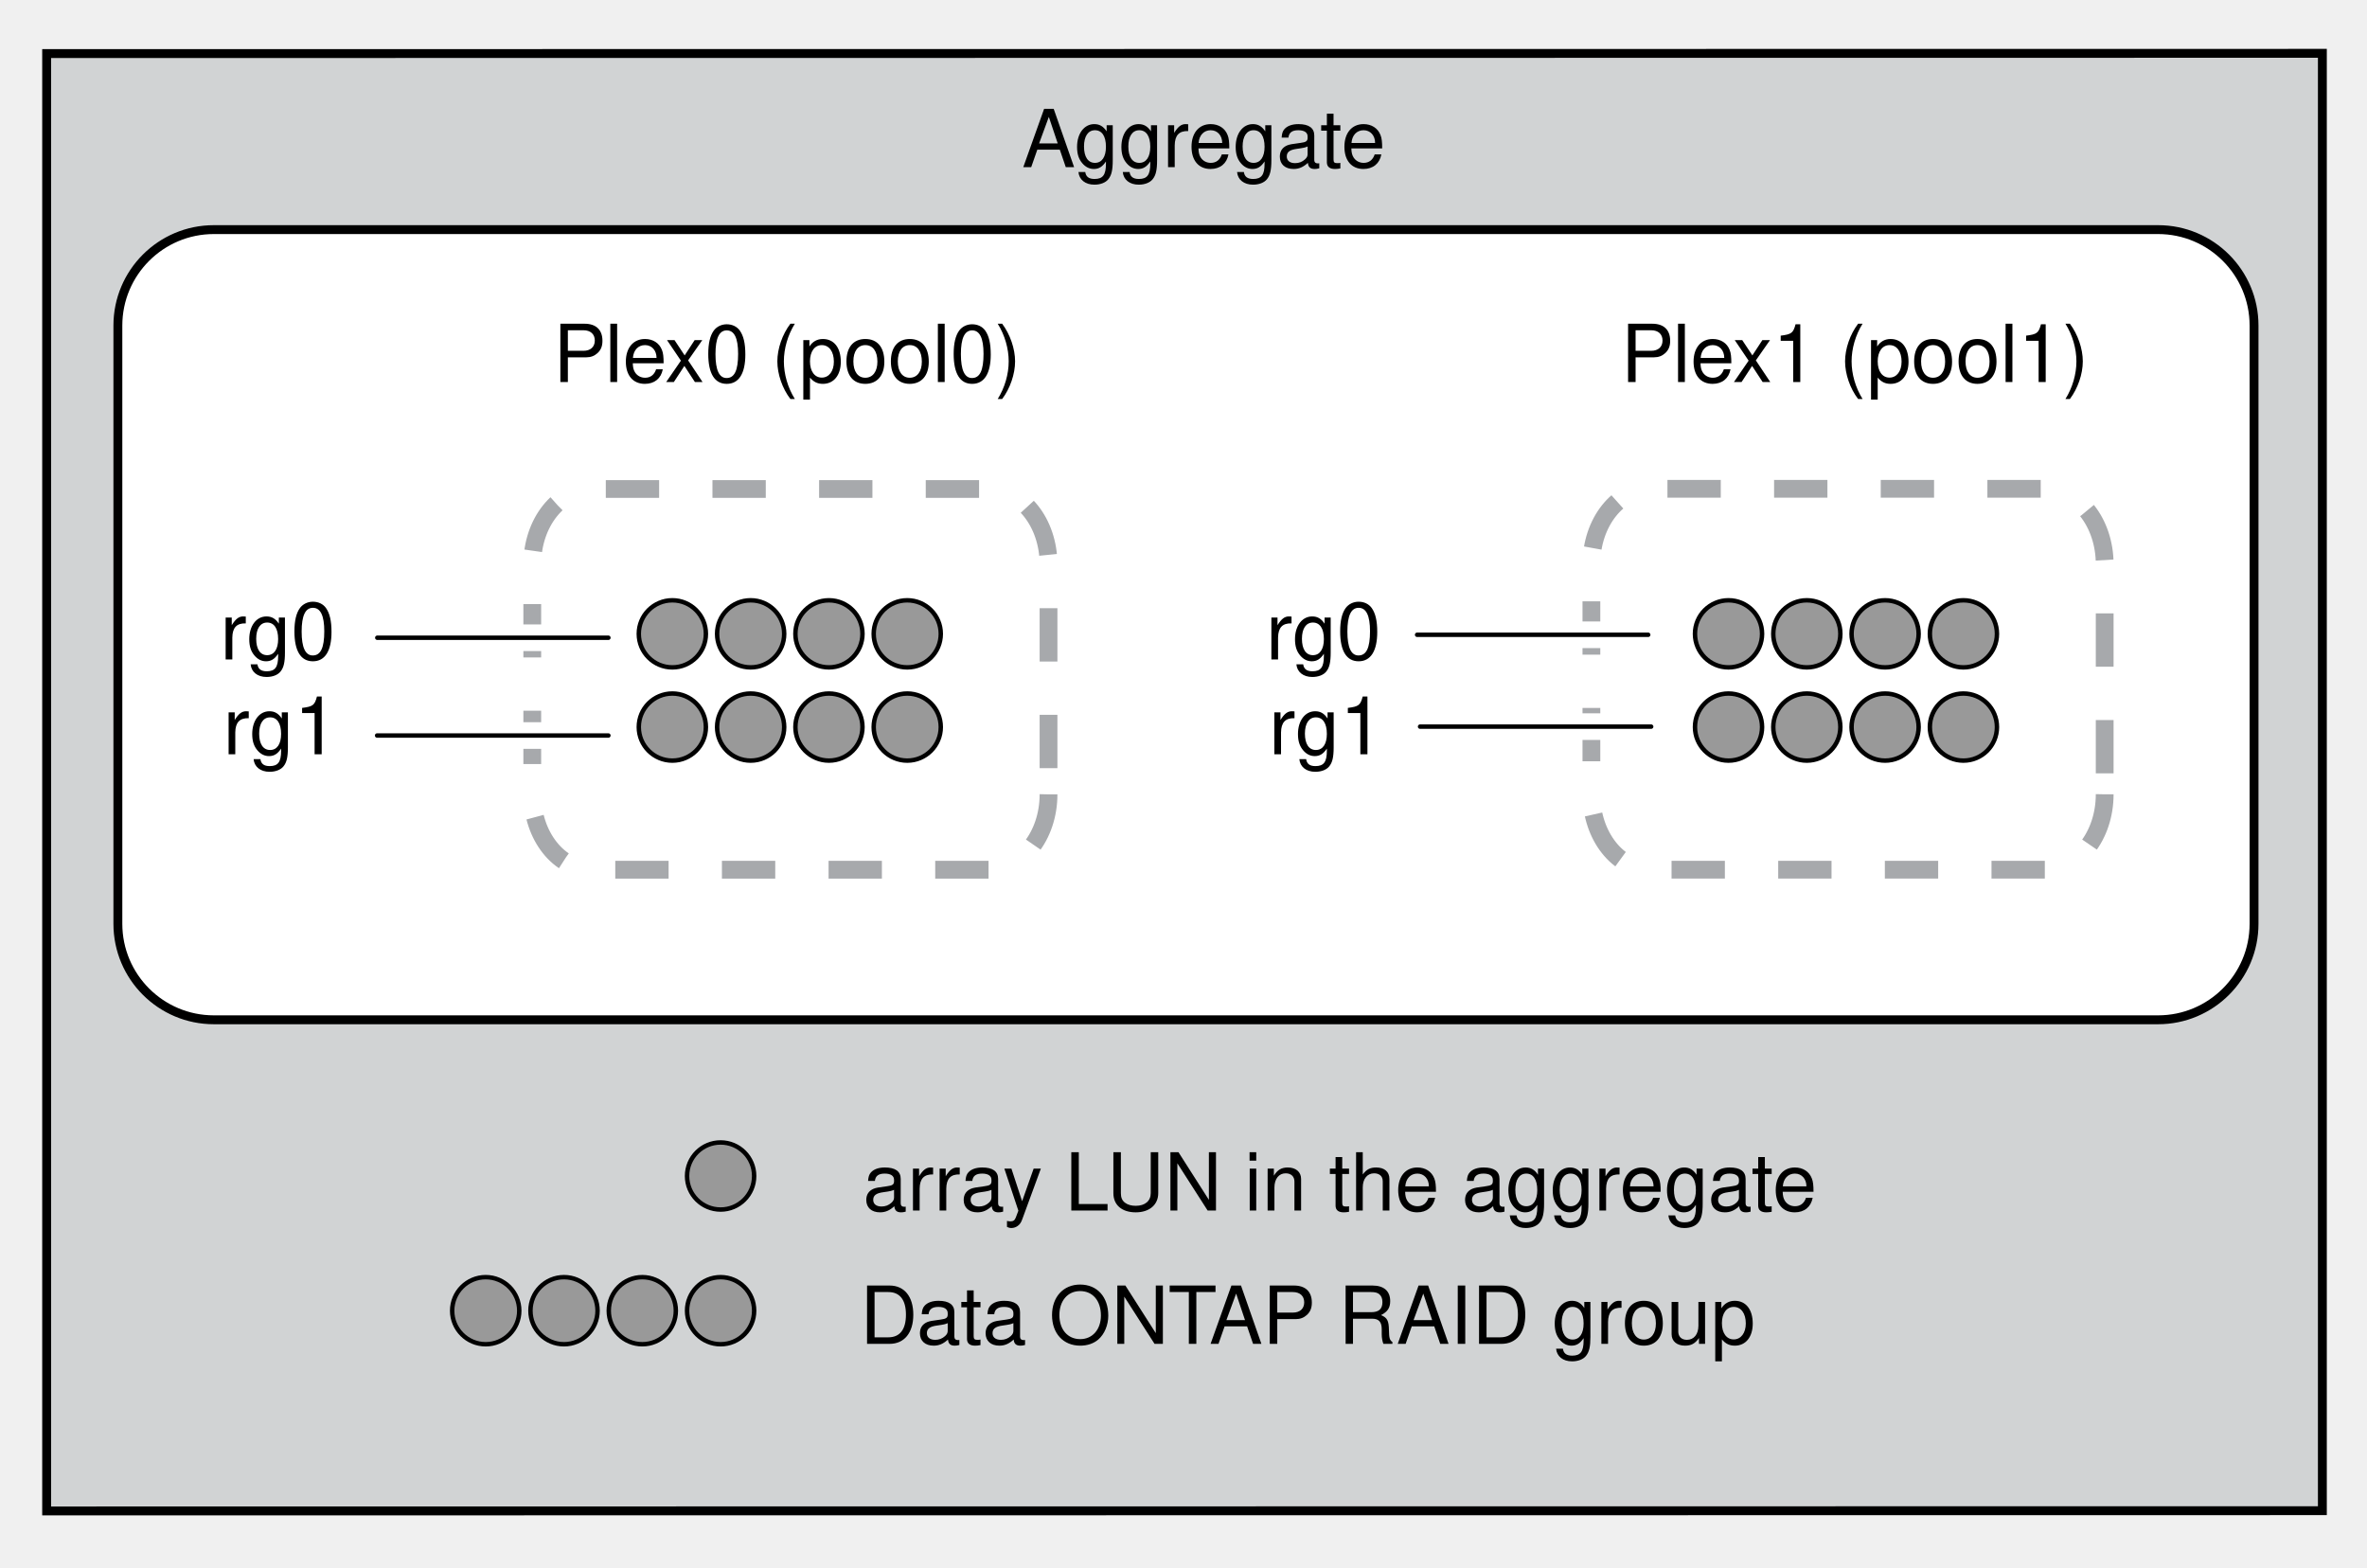
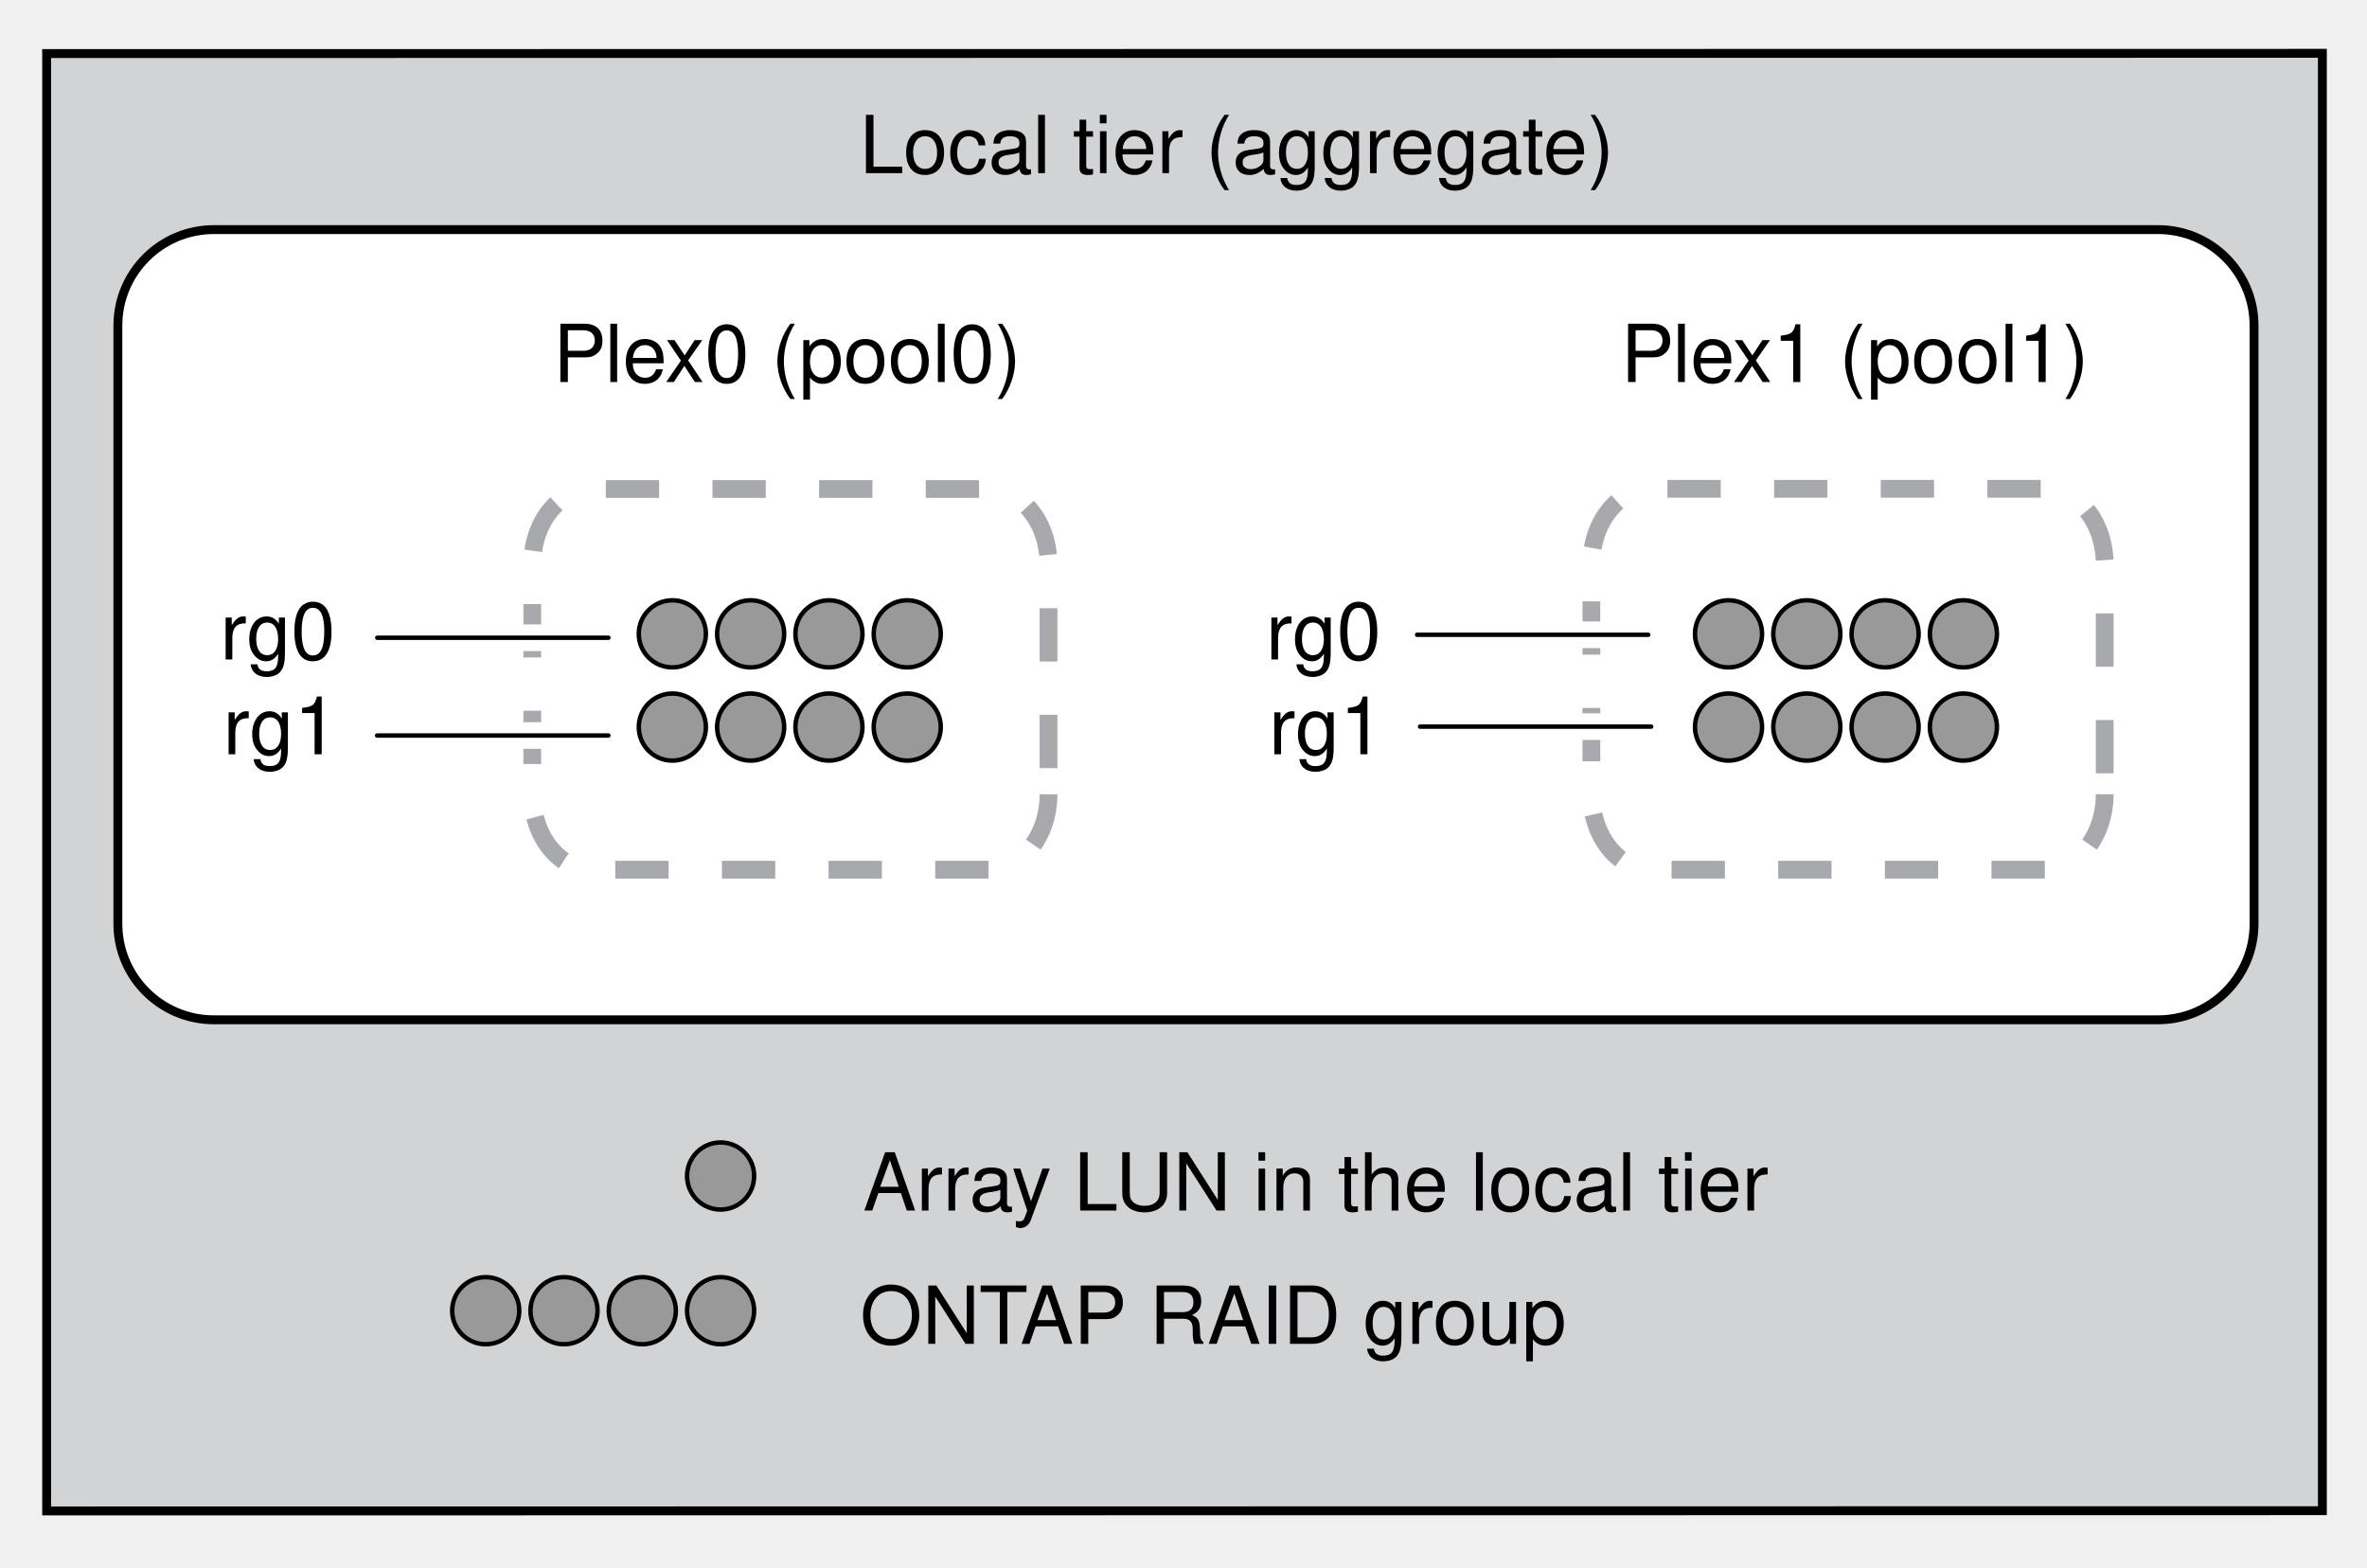
<svg xmlns="http://www.w3.org/2000/svg" version="1.1" id="Layer_1" x="0px" y="0px" width="266.334px" height="176.334px" viewBox="0 0 266.334 176.334" enable-background="new 0 0 266.334 176.334" xml:space="preserve" preserveAspectRatio="xMidYMid meet" zoomAndPan="magnify" contentScriptType="application/ecmascript" contentStyleType="text/css">
-   <polygon fill="#D1D3D4" stroke="#000000" points="261.312,169.971 5.249,169.999 5.249,6.028 261.312,6 " />
-   <path fill="#FFFFFF" stroke="#000000" d="M253.624,103.938c0,5.965-4.835,10.801-10.8,10.801H24.062  c-5.964,0-10.799-4.836-10.799-10.801V36.633c0-5.964,4.835-10.799,10.799-10.799h218.762c5.965,0,10.8,4.835,10.8,10.799V103.938z" />
-   <path fill="none" stroke="#A7A9AC" stroke-width="2" stroke-dasharray="6" d="M117.98,89.375c0,4.682-3.017,8.478-6.739,8.478  H66.629c-3.722,0-6.739-3.796-6.739-8.478V63.494c0-4.681,3.018-8.476,6.739-8.476h44.612c3.722,0,6.739,3.795,6.739,8.476V89.375z" />
-   <text transform="matrix(1 0 0 1 114.9834 18.8086)" font-family="'Helvetica'" font-size="9">Aggregate</text>
-   <text transform="matrix(1 0 0 1 62.2402 42.9854)" font-family="'Helvetica'" font-size="9">Plex0 (pool0)</text>
-   <text transform="matrix(1 0 0 1 182.3799 42.9854)" font-family="'Helvetica'" font-size="9">Plex1 (pool1)</text>
-   <circle fill="#999999" stroke="#000000" stroke-width="0.5" cx="75.652" cy="71.315" r="3.775" />
-   <circle fill="#999999" stroke="#000000" stroke-width="0.5" cx="84.462" cy="71.315" r="3.775" />
-   <circle fill="#999999" stroke="#000000" stroke-width="0.5" cx="93.272" cy="71.315" r="3.774" />
-   <circle fill="#999999" stroke="#000000" stroke-width="0.5" cx="102.082" cy="71.315" r="3.775" />
-   <circle fill="#999999" stroke="#000000" stroke-width="0.5" cx="81.082" cy="132.315" r="3.775" />
-   <circle fill="#999999" stroke="#000000" stroke-width="0.5" cx="75.652" cy="81.804" r="3.775" />
-   <circle fill="#999999" stroke="#000000" stroke-width="0.5" cx="84.462" cy="81.804" r="3.775" />
-   <circle fill="#999999" stroke="#000000" stroke-width="0.5" cx="93.272" cy="81.804" r="3.774" />
-   <circle fill="#999999" stroke="#000000" stroke-width="0.5" cx="102.082" cy="81.804" r="3.775" />
-   <circle fill="#999999" stroke="#000000" stroke-width="0.5" cx="54.652" cy="147.47" r="3.775" />
-   <circle fill="#999999" stroke="#000000" stroke-width="0.5" cx="63.462" cy="147.47" r="3.775" />
-   <circle fill="#999999" stroke="#000000" stroke-width="0.5" cx="72.272" cy="147.47" r="3.774" />
-   <circle fill="#999999" stroke="#000000" stroke-width="0.5" cx="81.082" cy="147.47" r="3.775" />
-   <g>
-     <line fill="none" stroke="#FFFFFF" stroke-width="3" stroke-linecap="round" stroke-linejoin="round" x1="42.453" y1="71.754" x2="68.455" y2="71.754" />
-     <line fill="none" stroke="#000000" stroke-width="0.5" stroke-linecap="round" stroke-linejoin="round" x1="42.453" y1="71.754" x2="68.455" y2="71.754" />
+   <defs id="defs29119" />
+   <polygon fill="#D1D3D4" stroke="#000000" points="261.312,169.971 5.249,169.999 5.249,6.028 261.312,6 " id="polygon29012" />
+   <path fill="#FFFFFF" stroke="#000000" d="M253.624,103.938c0,5.965-4.835,10.801-10.8,10.801H24.062  c-5.964,0-10.799-4.836-10.799-10.801V36.633c0-5.964,4.835-10.799,10.799-10.799h218.762c5.965,0,10.8,4.835,10.8,10.799V103.938z" id="path29014" />
+   <path fill="none" stroke="#A7A9AC" stroke-width="2" stroke-dasharray="6" d="M117.98,89.375c0,4.682-3.017,8.478-6.739,8.478  H66.629c-3.722,0-6.739-3.796-6.739-8.478V63.494c0-4.681,3.018-8.476,6.739-8.476h44.612c3.722,0,6.739,3.795,6.739,8.476V89.375z" id="path29016" />
+   <text font-family="Helvetica" font-size="9px" id="text29018" x="96.719" y="19.485">Local tier (aggregate)</text>
+   <text transform="matrix(1 0 0 1 62.2402 42.9854)" font-family="'Helvetica'" font-size="9" id="text29020">Plex0 (pool0)</text>
+   <text transform="matrix(1 0 0 1 182.3799 42.9854)" font-family="'Helvetica'" font-size="9" id="text29022">Plex1 (pool1)</text>
+   <circle fill="#999999" stroke="#000000" stroke-width="0.5" cx="75.652" cy="71.315" r="3.775" id="circle29024" />
+   <circle fill="#999999" stroke="#000000" stroke-width="0.5" cx="84.462" cy="71.315" r="3.775" id="circle29026" />
+   <circle fill="#999999" stroke="#000000" stroke-width="0.5" cx="93.272" cy="71.315" r="3.774" id="circle29028" />
+   <circle fill="#999999" stroke="#000000" stroke-width="0.5" cx="102.082" cy="71.315" r="3.775" id="circle29030" />
+   <circle fill="#999999" stroke="#000000" stroke-width="0.5" cx="81.082" cy="132.315" r="3.775" id="circle29032" />
+   <circle fill="#999999" stroke="#000000" stroke-width="0.5" cx="75.652" cy="81.804" r="3.775" id="circle29034" />
+   <circle fill="#999999" stroke="#000000" stroke-width="0.5" cx="84.462" cy="81.804" r="3.775" id="circle29036" />
+   <circle fill="#999999" stroke="#000000" stroke-width="0.5" cx="93.272" cy="81.804" r="3.774" id="circle29038" />
+   <circle fill="#999999" stroke="#000000" stroke-width="0.5" cx="102.082" cy="81.804" r="3.775" id="circle29040" />
+   <circle fill="#999999" stroke="#000000" stroke-width="0.5" cx="54.652" cy="147.47" r="3.775" id="circle29042" />
+   <circle fill="#999999" stroke="#000000" stroke-width="0.5" cx="63.462" cy="147.47" r="3.775" id="circle29044" />
+   <circle fill="#999999" stroke="#000000" stroke-width="0.5" cx="72.272" cy="147.47" r="3.774" id="circle29046" />
+   <circle fill="#999999" stroke="#000000" stroke-width="0.5" cx="81.082" cy="147.47" r="3.775" id="circle29048" />
+   <g id="g29054">
+     <line fill="none" stroke="#FFFFFF" stroke-width="3" stroke-linecap="round" stroke-linejoin="round" x1="42.453" y1="71.754" x2="68.455" y2="71.754" id="line29050" />
+     <line fill="none" stroke="#000000" stroke-width="0.5" stroke-linecap="round" stroke-linejoin="round" x1="42.453" y1="71.754" x2="68.455" y2="71.754" id="line29052" />
  </g>
-   <g>
-     <line fill="none" stroke="#FFFFFF" stroke-width="3" stroke-linecap="round" stroke-linejoin="round" x1="42.432" y1="82.754" x2="68.455" y2="82.754" />
-     <line fill="none" stroke="#000000" stroke-width="0.5" stroke-linecap="round" stroke-linejoin="round" x1="42.432" y1="82.754" x2="68.455" y2="82.754" />
+   <g id="g29060">
+     <line fill="none" stroke="#FFFFFF" stroke-width="3" stroke-linecap="round" stroke-linejoin="round" x1="42.432" y1="82.754" x2="68.455" y2="82.754" id="line29056" />
+     <line fill="none" stroke="#000000" stroke-width="0.5" stroke-linecap="round" stroke-linejoin="round" x1="42.432" y1="82.754" x2="68.455" y2="82.754" id="line29058" />
  </g>
-   <path fill="none" stroke="#A7A9AC" stroke-width="2" stroke-dasharray="6" d="M236.819,89.37c0,4.685-2.999,8.482-6.7,8.482h-44.355  c-3.699,0-6.7-3.798-6.7-8.482V63.476c0-4.684,3.001-8.481,6.7-8.481h44.355c3.701,0,6.7,3.797,6.7,8.481V89.37z" />
-   <circle fill="#999999" stroke="#000000" stroke-width="0.5" cx="194.493" cy="71.315" r="3.775" />
-   <circle fill="#999999" stroke="#000000" stroke-width="0.5" cx="203.302" cy="71.315" r="3.775" />
-   <circle fill="#999999" stroke="#000000" stroke-width="0.5" cx="212.111" cy="71.315" r="3.774" />
-   <circle fill="#999999" stroke="#000000" stroke-width="0.5" cx="220.922" cy="71.315" r="3.775" />
-   <circle fill="#999999" stroke="#000000" stroke-width="0.5" cx="194.493" cy="81.804" r="3.775" />
-   <circle fill="#999999" stroke="#000000" stroke-width="0.5" cx="203.302" cy="81.804" r="3.775" />
-   <circle fill="#999999" stroke="#000000" stroke-width="0.5" cx="212.111" cy="81.804" r="3.774" />
-   <circle fill="#999999" stroke="#000000" stroke-width="0.5" cx="220.922" cy="81.804" r="3.775" />
-   <g>
-     <line fill="none" stroke="#FFFFFF" stroke-width="3" stroke-linecap="round" stroke-linejoin="round" x1="159.453" y1="71.421" x2="185.455" y2="71.421" />
-     <line fill="none" stroke="#000000" stroke-width="0.5" stroke-linecap="round" stroke-linejoin="round" x1="159.453" y1="71.421" x2="185.455" y2="71.421" />
+   <path fill="none" stroke="#A7A9AC" stroke-width="2" stroke-dasharray="6" d="M236.819,89.37c0,4.685-2.999,8.482-6.7,8.482h-44.355  c-3.699,0-6.7-3.798-6.7-8.482V63.476c0-4.684,3.001-8.481,6.7-8.481h44.355c3.701,0,6.7,3.797,6.7,8.481V89.37z" id="path29062" />
+   <circle fill="#999999" stroke="#000000" stroke-width="0.5" cx="194.493" cy="71.315" r="3.775" id="circle29064" />
+   <circle fill="#999999" stroke="#000000" stroke-width="0.5" cx="203.302" cy="71.315" r="3.775" id="circle29066" />
+   <circle fill="#999999" stroke="#000000" stroke-width="0.5" cx="212.111" cy="71.315" r="3.774" id="circle29068" />
+   <circle fill="#999999" stroke="#000000" stroke-width="0.5" cx="220.922" cy="71.315" r="3.775" id="circle29070" />
+   <circle fill="#999999" stroke="#000000" stroke-width="0.5" cx="194.493" cy="81.804" r="3.775" id="circle29072" />
+   <circle fill="#999999" stroke="#000000" stroke-width="0.5" cx="203.302" cy="81.804" r="3.775" id="circle29074" />
+   <circle fill="#999999" stroke="#000000" stroke-width="0.5" cx="212.111" cy="81.804" r="3.774" id="circle29076" />
+   <circle fill="#999999" stroke="#000000" stroke-width="0.5" cx="220.922" cy="81.804" r="3.775" id="circle29078" />
+   <g id="g29084">
+     <line fill="none" stroke="#FFFFFF" stroke-width="3" stroke-linecap="round" stroke-linejoin="round" x1="159.453" y1="71.421" x2="185.455" y2="71.421" id="line29080" />
+     <line fill="none" stroke="#000000" stroke-width="0.5" stroke-linecap="round" stroke-linejoin="round" x1="159.453" y1="71.421" x2="185.455" y2="71.421" id="line29082" />
  </g>
-   <g>
-     <line fill="none" stroke="#FFFFFF" stroke-width="3" stroke-linecap="round" stroke-linejoin="round" x1="159.786" y1="81.754" x2="185.789" y2="81.754" />
-     <line fill="none" stroke="#000000" stroke-width="0.5" stroke-linecap="round" stroke-linejoin="round" x1="159.786" y1="81.754" x2="185.789" y2="81.754" />
+   <g id="g29090">
+     <line fill="none" stroke="#FFFFFF" stroke-width="3" stroke-linecap="round" stroke-linejoin="round" x1="159.786" y1="81.754" x2="185.789" y2="81.754" id="line29086" />
+     <line fill="none" stroke="#000000" stroke-width="0.5" stroke-linecap="round" stroke-linejoin="round" x1="159.786" y1="81.754" x2="185.789" y2="81.754" id="line29088" />
  </g>
-   <rect x="142.432" y="67.738" fill="none" width="20.001" height="10" />
-   <text transform="matrix(1 0 0 1 142.4316 74.1997)" font-family="'Helvetica'" font-size="9">rg0</text>
-   <rect x="24.765" y="67.738" fill="none" width="20" height="10" />
-   <text transform="matrix(1 0 0 1 24.7651 74.1997)" font-family="'Helvetica'" font-size="9">rg0</text>
-   <rect x="142.765" y="78.405" fill="none" width="20.001" height="10" />
-   <text transform="matrix(1 0 0 1 142.7656 84.8677)" font-family="'Helvetica'" font-size="9">rg1</text>
-   <rect x="25.098" y="78.405" fill="none" width="20" height="10" />
-   <text transform="matrix(1 0 0 1 25.0981 84.8677)" font-family="'Helvetica'" font-size="9">rg1</text>
-   <rect x="97.098" y="129.738" fill="none" width="110.333" height="12.333" />
-   <text transform="matrix(1 0 0 1 97.0981 136.2002)" font-family="'Helvetica'" font-size="9">array LUN in the aggregate</text>
-   <rect x="96.765" y="144.738" fill="none" width="110.333" height="12.333" />
-   <text transform="matrix(1 0 0 1 96.7646 151.2002)" font-family="'Helvetica'" font-size="9">Data ONTAP RAID group</text>
+   <rect x="142.432" y="67.738" fill="none" width="20.001" height="10" id="rect29092" />
+   <text transform="matrix(1 0 0 1 142.4316 74.1997)" font-family="'Helvetica'" font-size="9" id="text29094">rg0</text>
+   <rect x="24.765" y="67.738" fill="none" width="20" height="10" id="rect29096" />
+   <text transform="matrix(1 0 0 1 24.7651 74.1997)" font-family="'Helvetica'" font-size="9" id="text29098">rg0</text>
+   <rect x="142.765" y="78.405" fill="none" width="20.001" height="10" id="rect29100" />
+   <text transform="matrix(1 0 0 1 142.7656 84.8677)" font-family="'Helvetica'" font-size="9" id="text29102">rg1</text>
+   <rect x="25.098" y="78.405" fill="none" width="20" height="10" id="rect29104" />
+   <text transform="matrix(1 0 0 1 25.0981 84.8677)" font-family="'Helvetica'" font-size="9" id="text29106">rg1</text>
+   <rect x="97.098" y="129.738" fill="none" width="110.333" height="12.333" id="rect29108" />
+   <text transform="translate(97.0981,136.2002)" font-family="Helvetica" font-size="9px" id="text29110">Array LUN in the local tier</text>
+   <rect x="96.765" y="144.738" fill="none" width="110.333" height="12.333" id="rect29112" />
+   <text transform="translate(96.7646,151.2002)" font-family="Helvetica" font-size="9px" id="text29114">ONTAP RAID group</text>
</svg>
